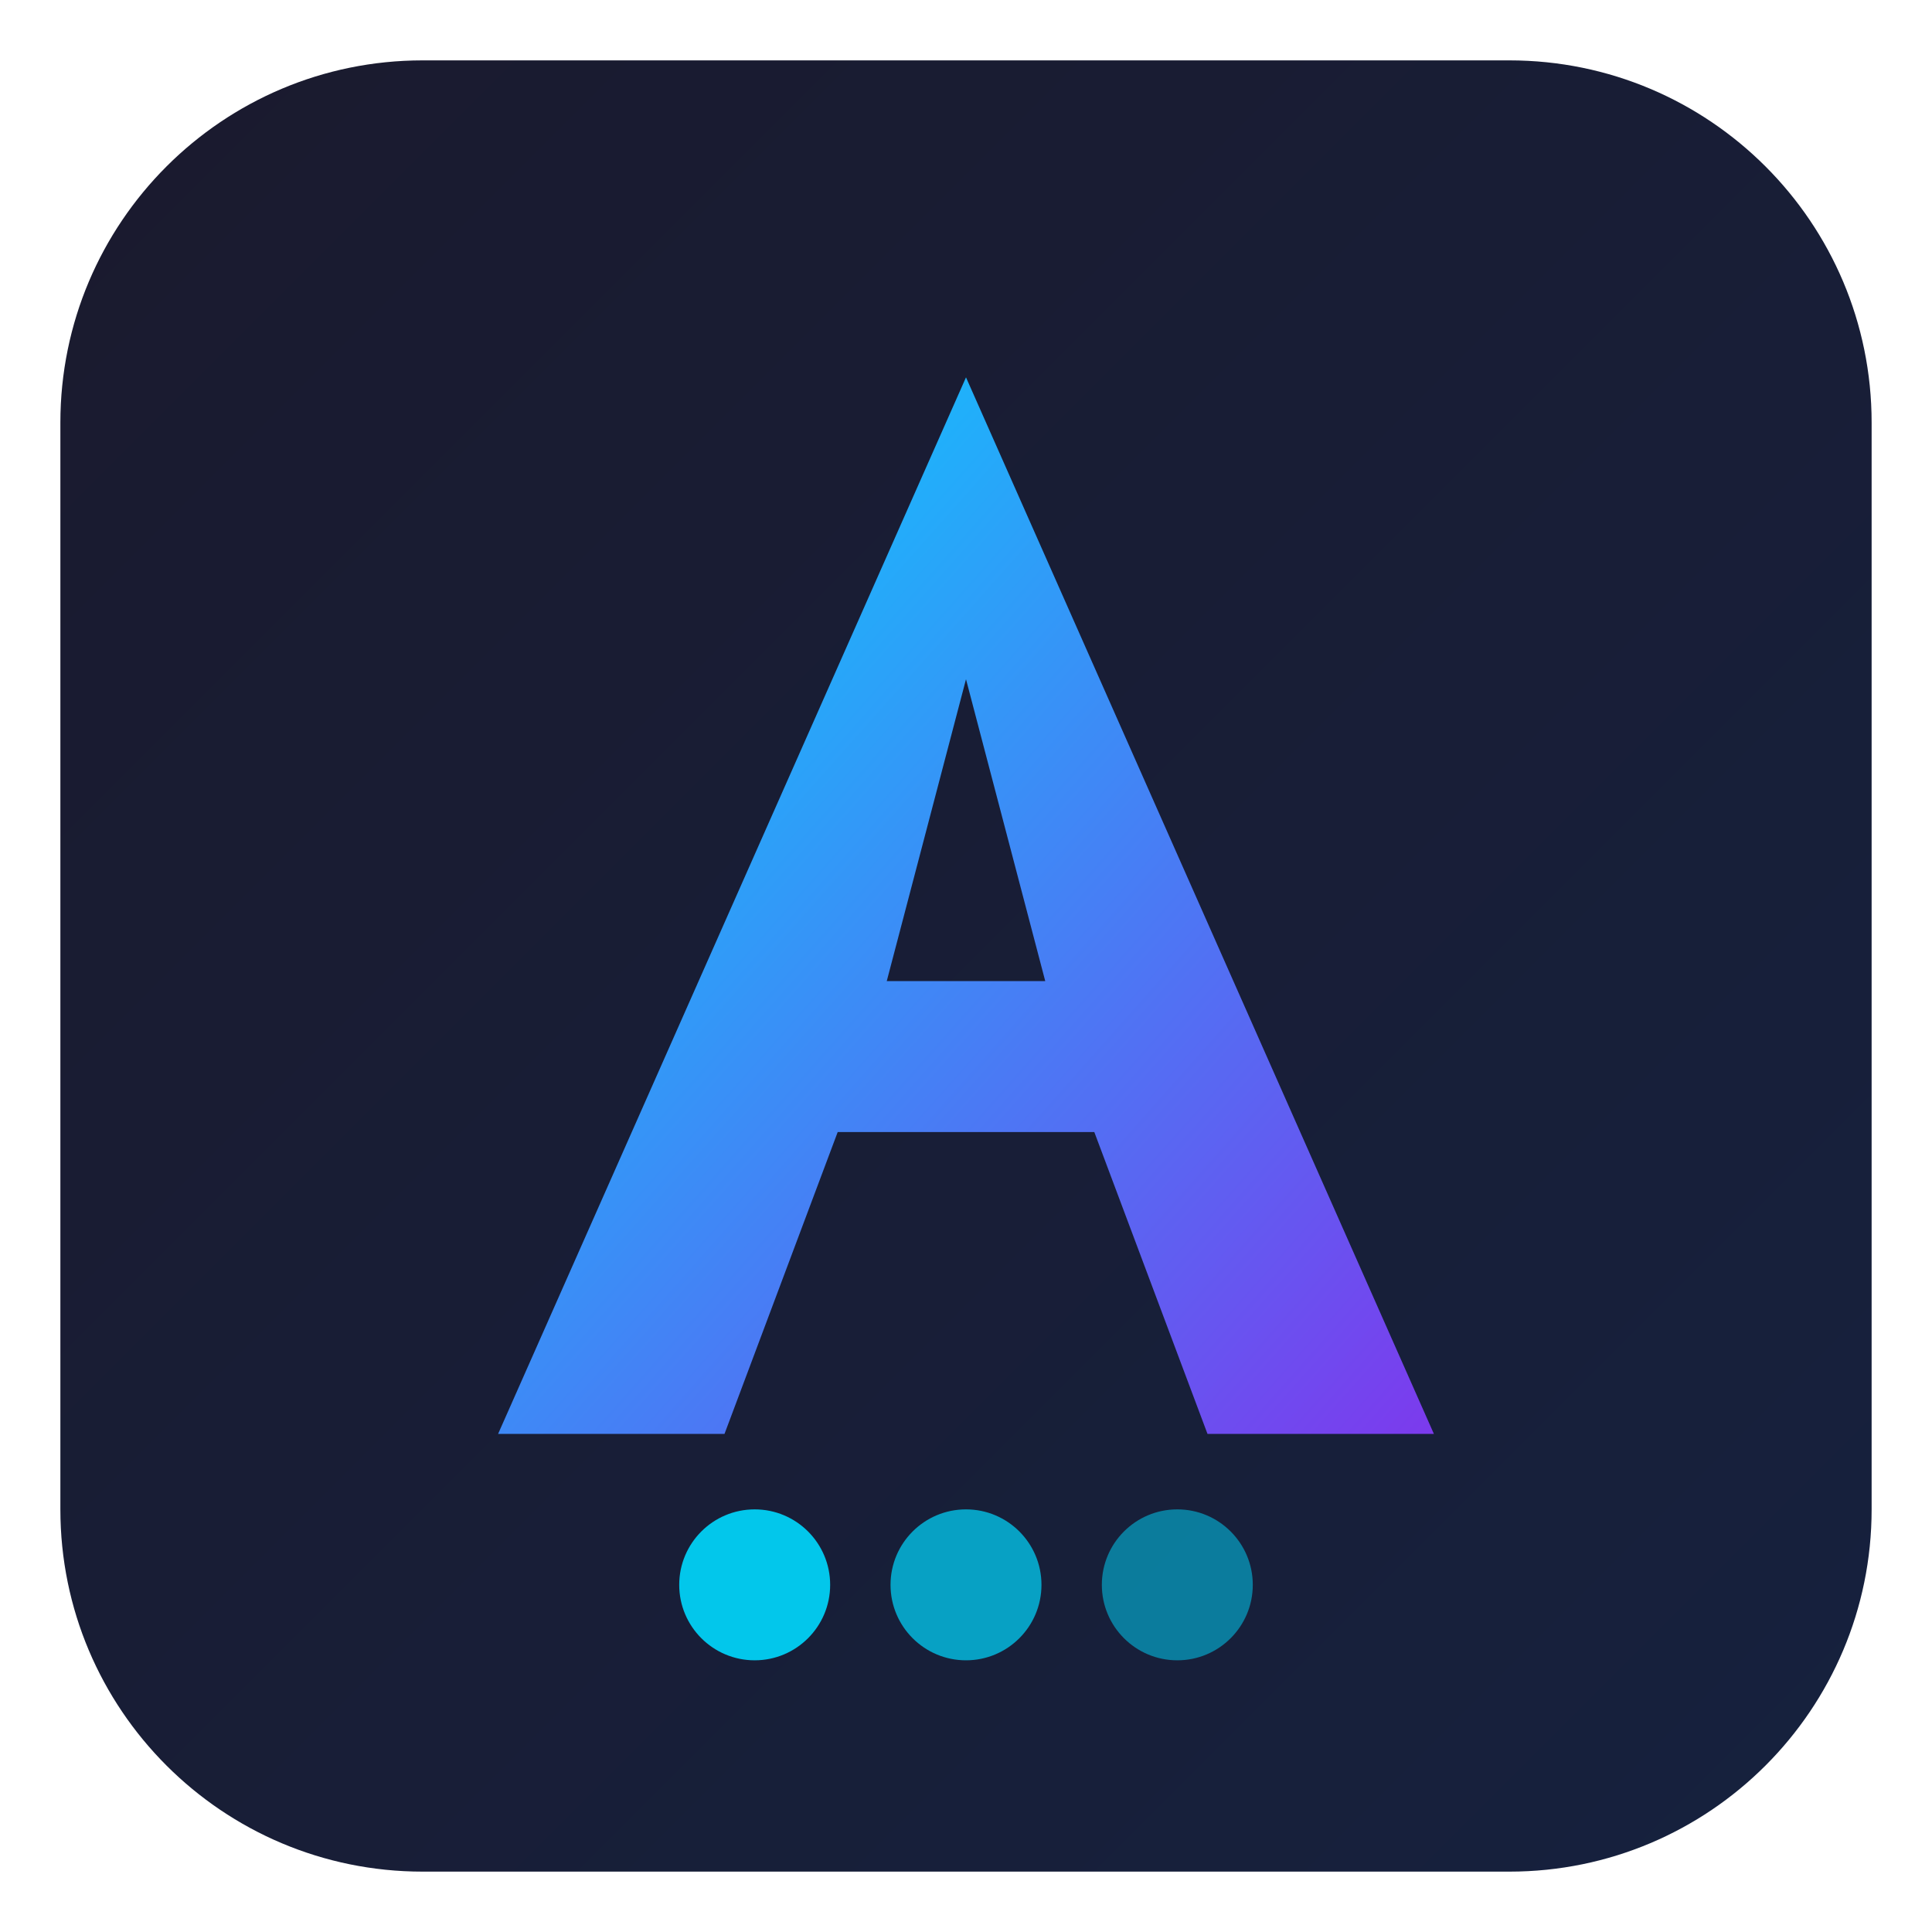
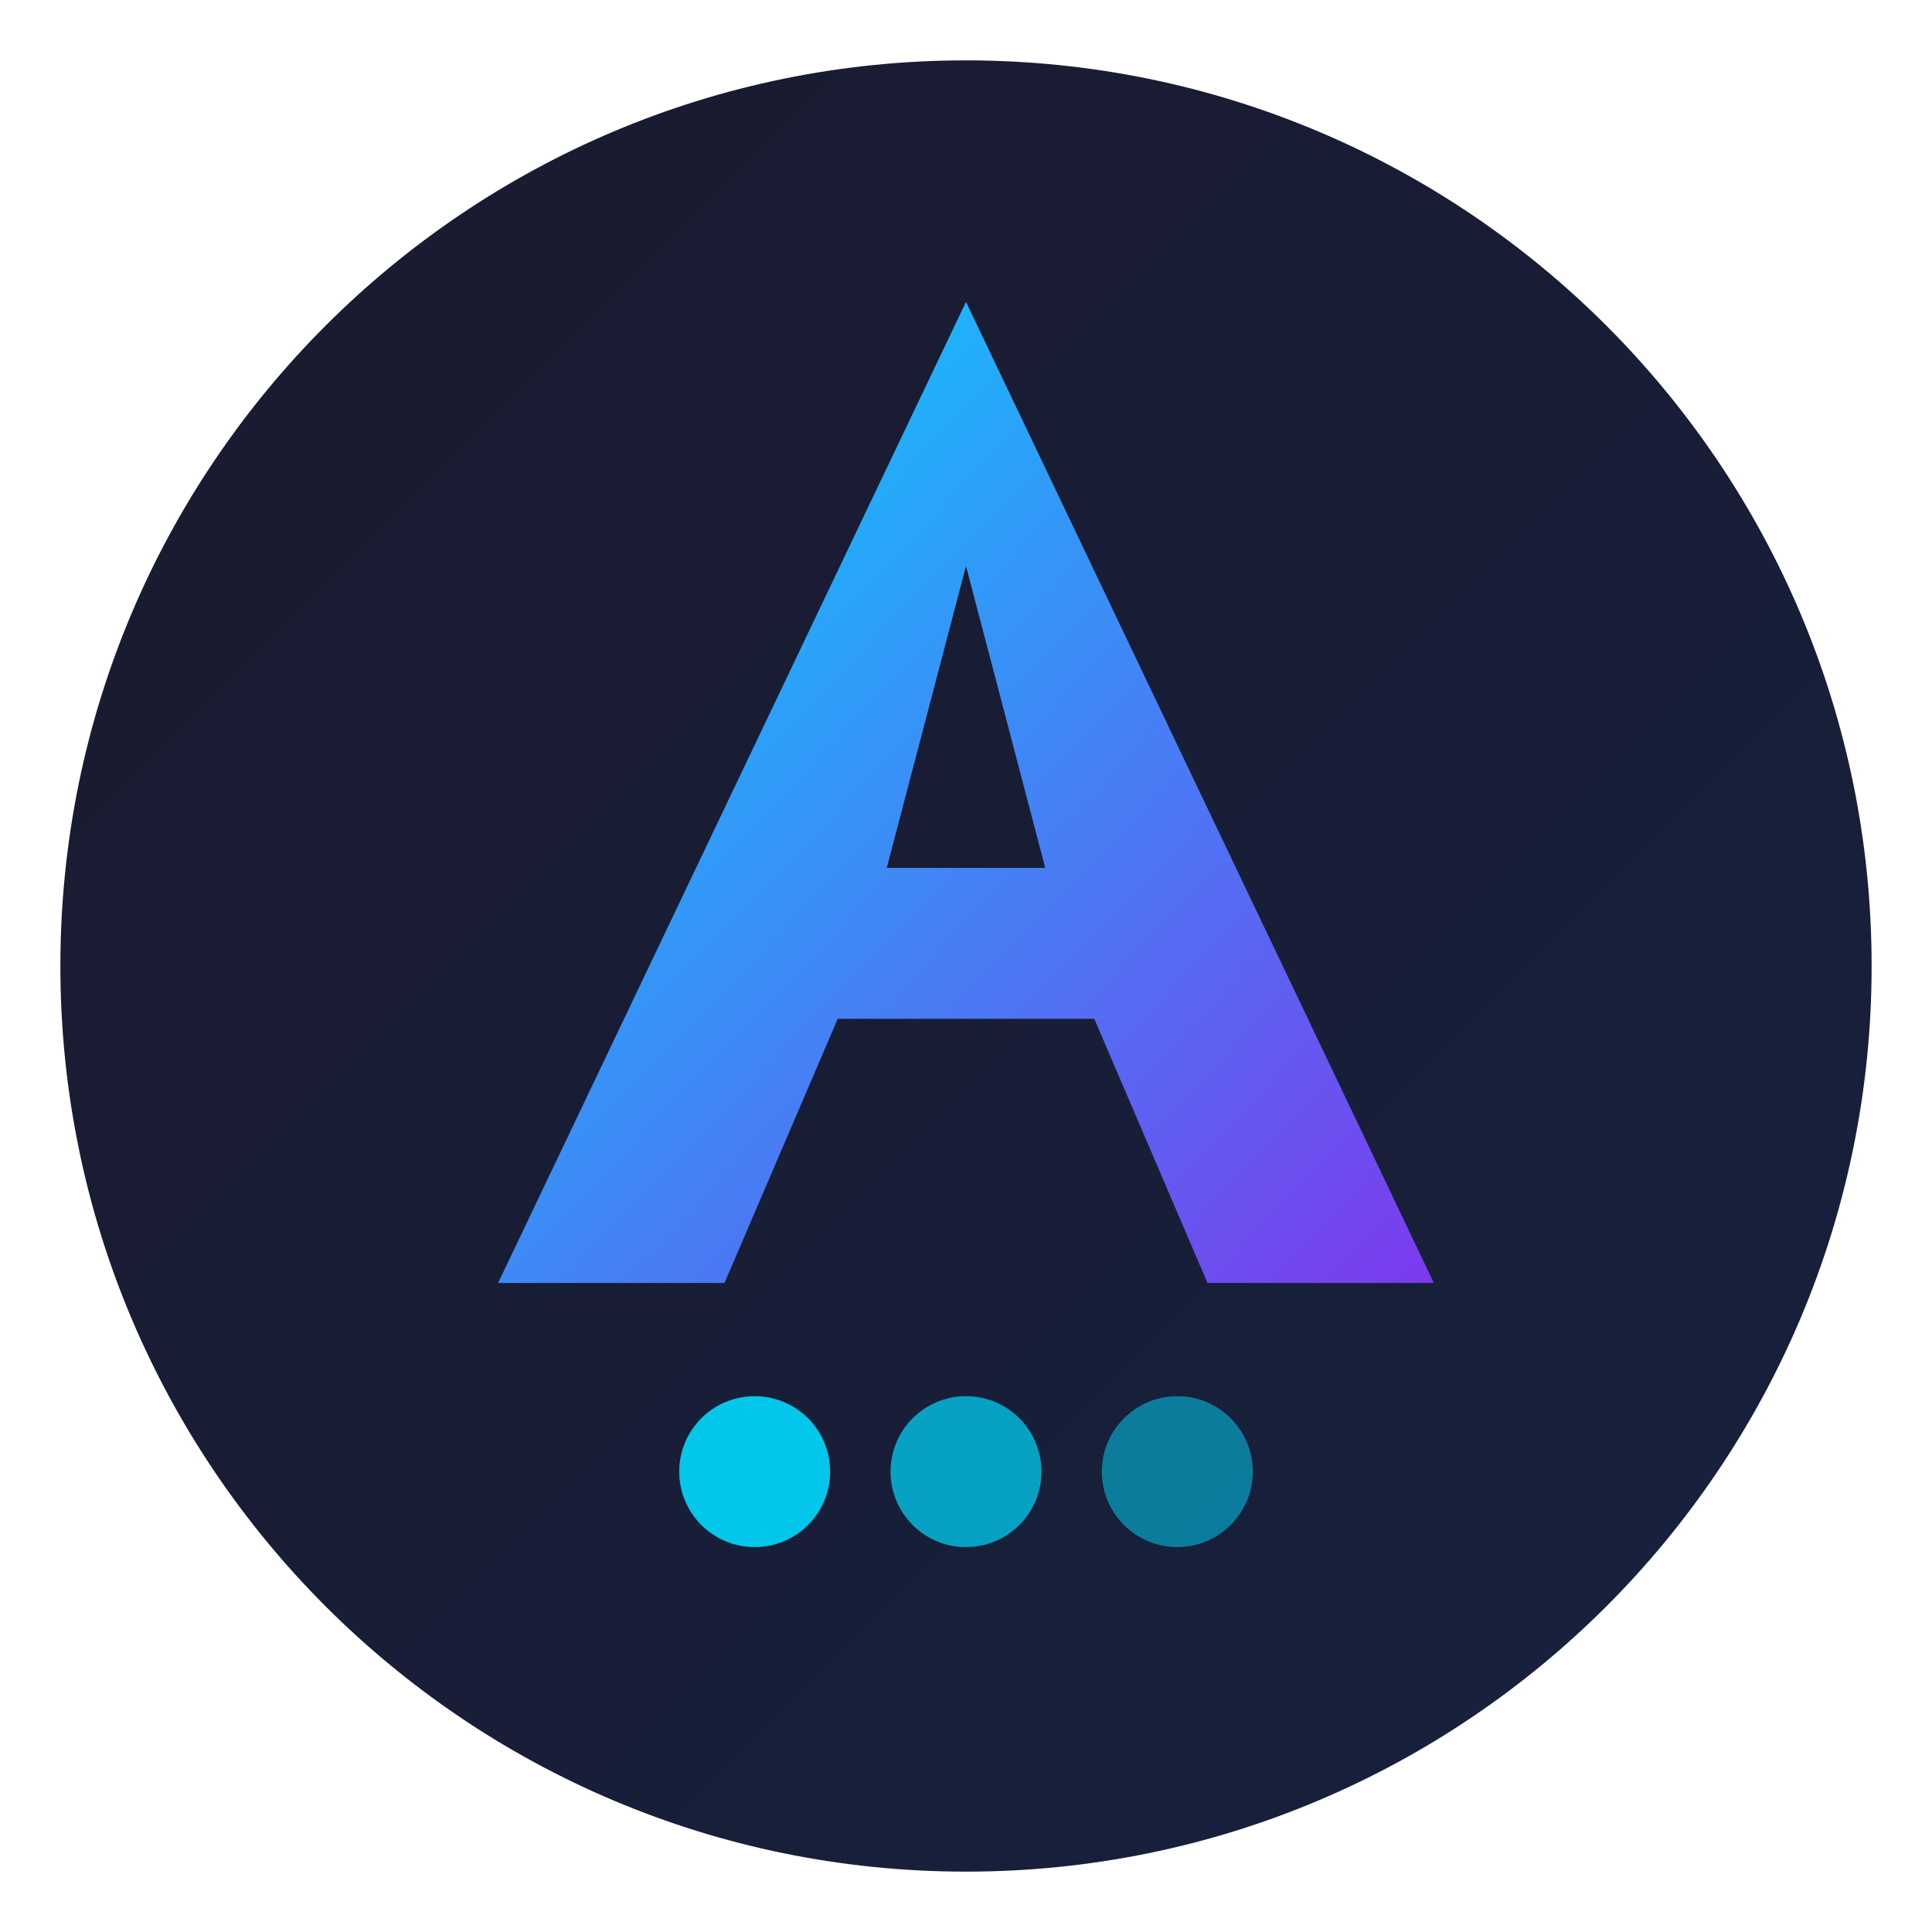
<svg xmlns="http://www.w3.org/2000/svg" viewBox="0 0 512 512">
  <defs>
    <linearGradient id="bg" x1="0%" y1="0%" x2="100%" y2="100%">
      <stop offset="0%" stop-color="#1a1a2e" />
      <stop offset="100%" stop-color="#16213e" />
    </linearGradient>
    <linearGradient id="accent" x1="0%" y1="0%" x2="100%" y2="100%">
      <stop offset="0%" stop-color="#00d9ff" />
      <stop offset="100%" stop-color="#7c3aed" />
    </linearGradient>
  </defs>
-   <rect x="16" y="16" width="480" height="480" rx="96" fill="url(#bg)" />
-   <path d="M256 100 L380 380 L320 380 L290 300 L222 300 L192 380 L132 380 Z M256 180 L235 260 L277 260 Z" fill="url(#accent)" />
-   <circle cx="200" cy="420" r="20" fill="#00d9ff" opacity="0.9" />
-   <circle cx="256" cy="420" r="20" fill="#00d9ff" opacity="0.7" />
-   <circle cx="312" cy="420" r="20" fill="#00d9ff" opacity="0.5" />
+   <circle cx="256" cy="256" r="240" fill="url(#bg)" />
+   <path d="M256 80 L380 340 L320 340 L290 270 L222 270 L192 340 L132 340 Z M256 150 L235 230 L277 230 Z" fill="url(#accent)" />
+   <circle cx="200" cy="390" r="20" fill="#00d9ff" opacity="0.9" />
+   <circle cx="256" cy="390" r="20" fill="#00d9ff" opacity="0.7" />
+   <circle cx="312" cy="390" r="20" fill="#00d9ff" opacity="0.5" />
</svg>
